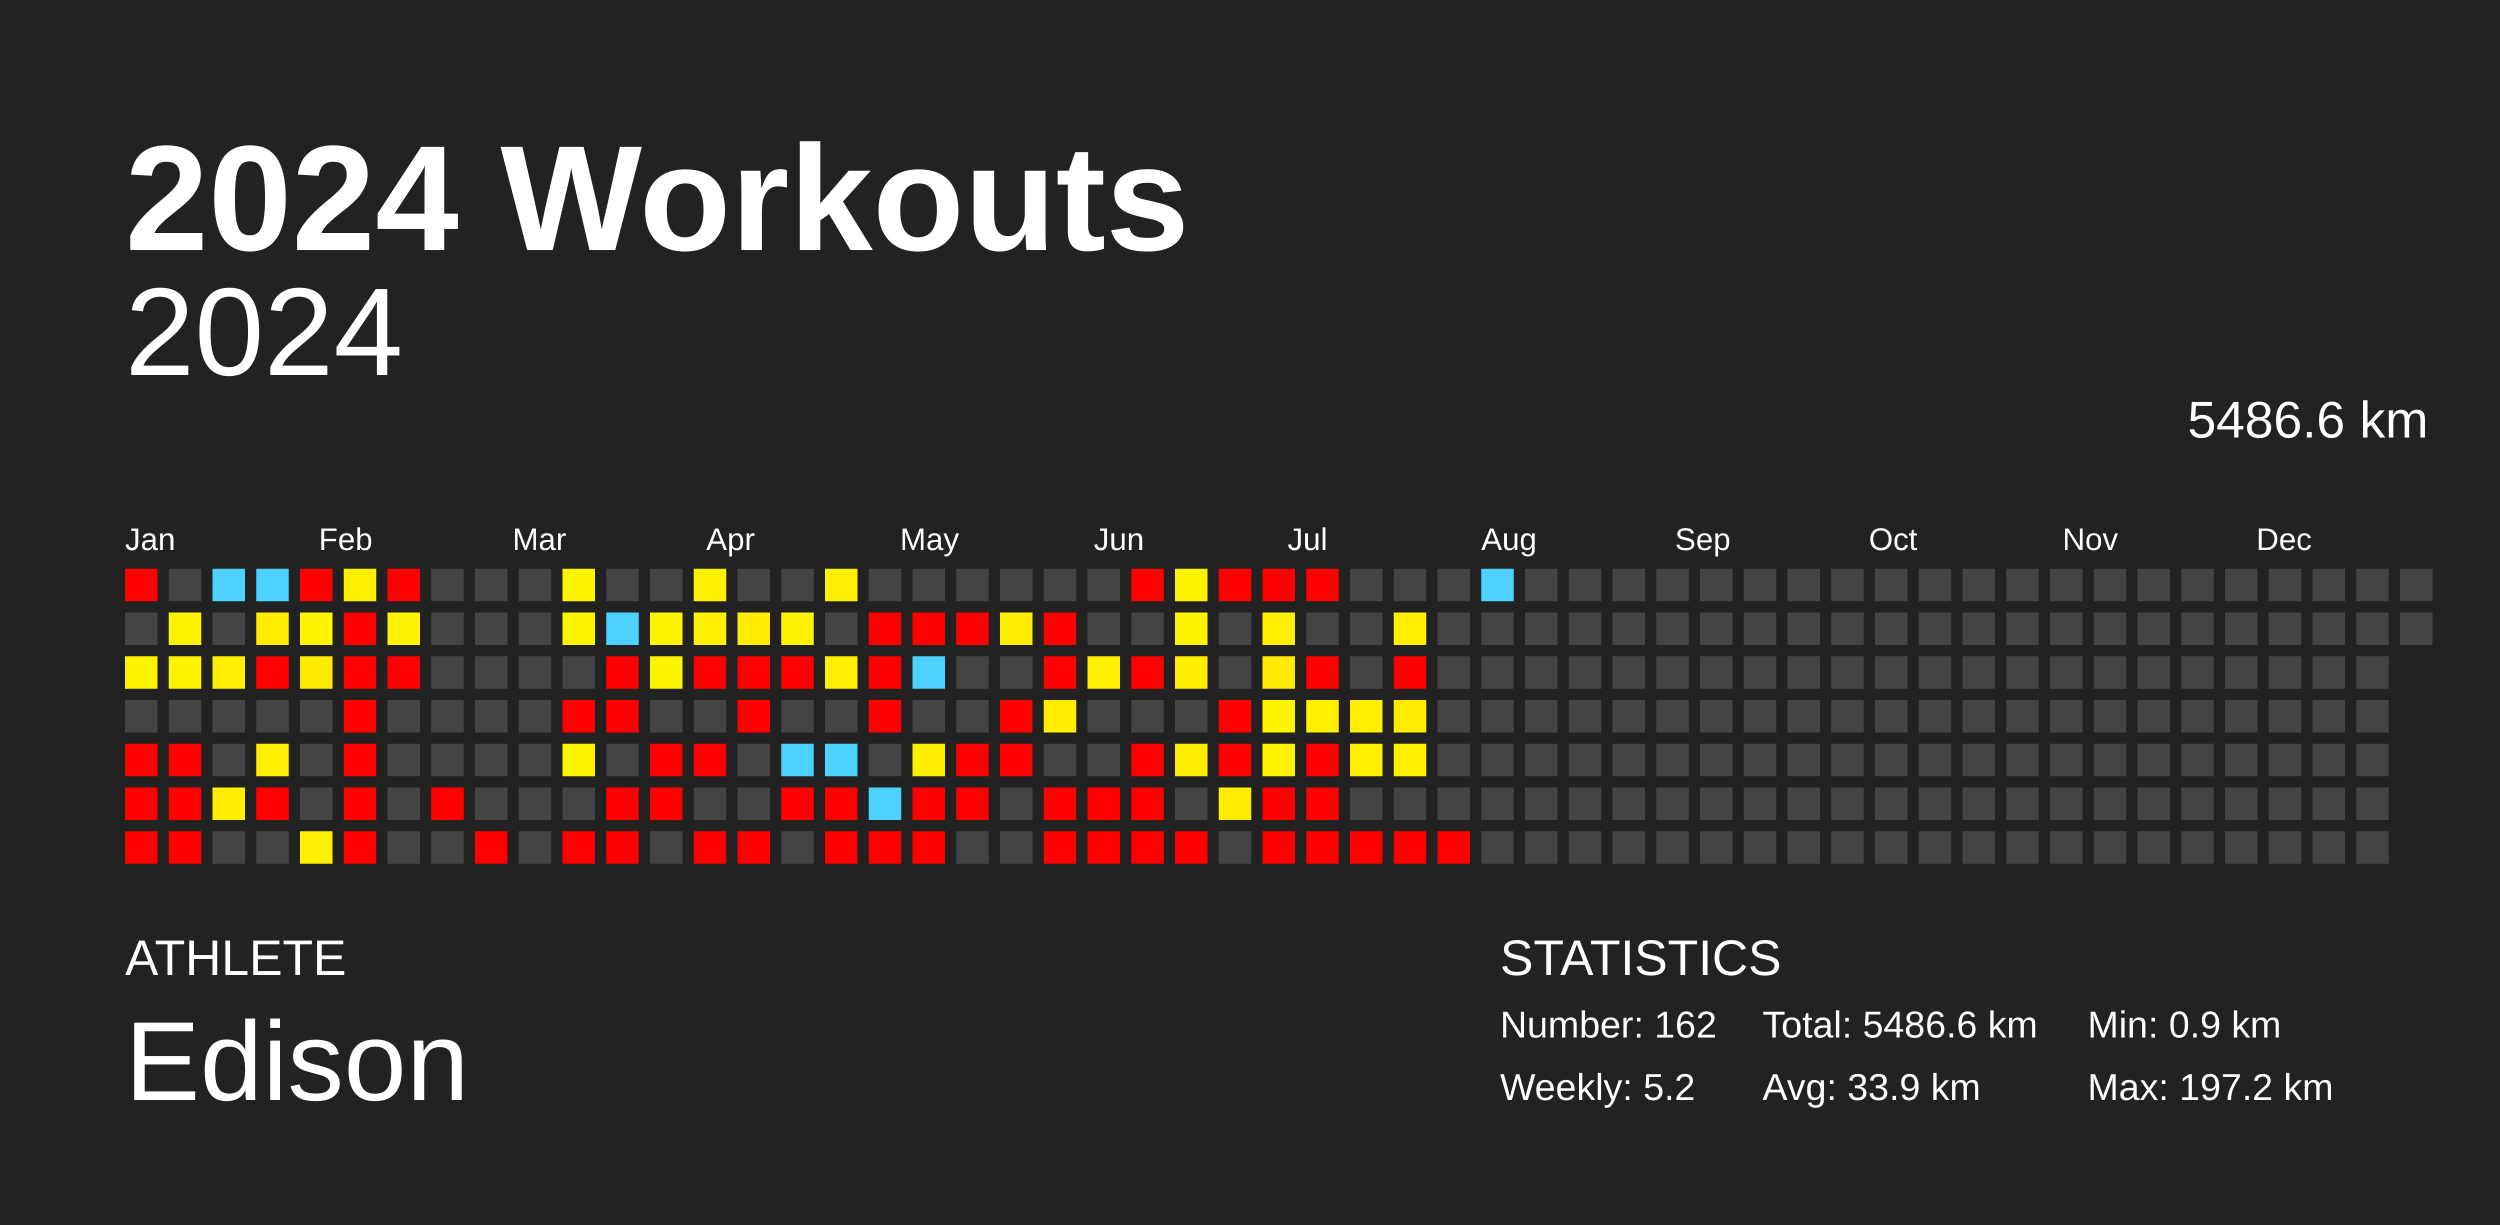
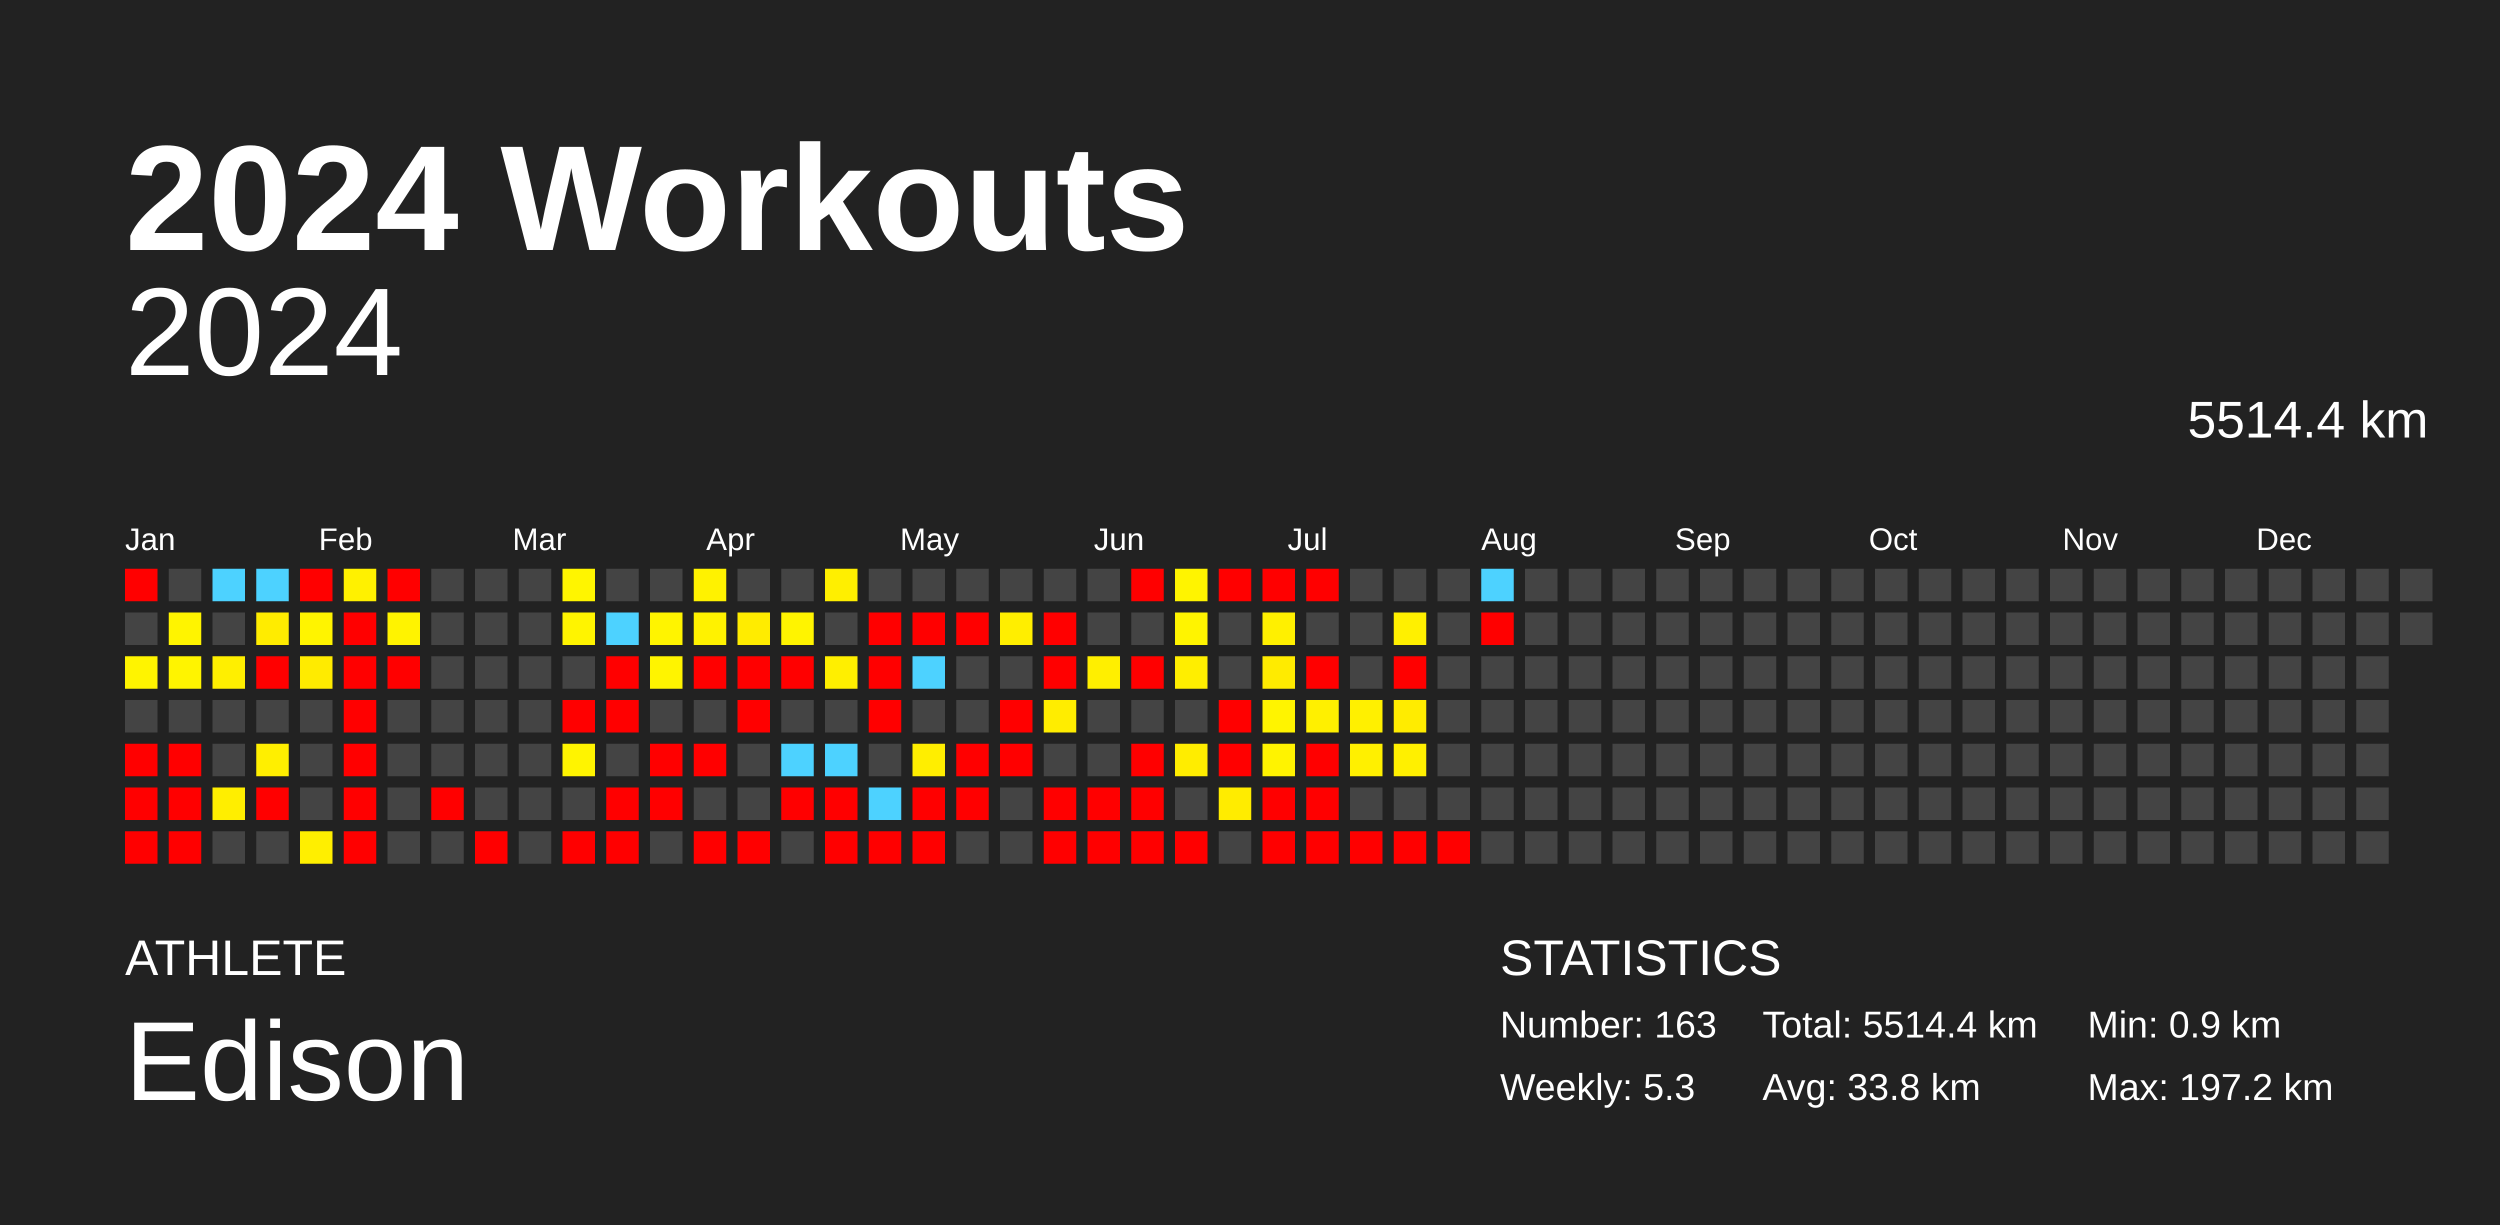
<svg xmlns="http://www.w3.org/2000/svg" baseProfile="full" height="98mm" version="1.1" viewBox="0,0,200,98" width="200mm">
  <defs />
  <rect fill="#222222" height="98" width="200" x="0" y="0" />
  <text fill="#FFFFFF" style="font-size:12px; font-family:Arial; font-weight:bold;" x="10" y="20">2024 Workouts</text>
  <text fill="#FFFFFF" style="font-size:4px; font-family:Arial" x="10" y="78">ATHLETE</text>
  <text fill="#FFFFFF" style="font-size:9px; font-family:Arial" x="10" y="88">Edison</text>
  <text fill="#FFFFFF" style="font-size:4px; font-family:Arial" x="120" y="78">STATISTICS</text>
-   <text fill="#FFFFFF" style="font-size:3px; font-family:Arial" x="120" y="83">Number: 162</text>
-   <text fill="#FFFFFF" style="font-size:3px; font-family:Arial" x="120" y="88">Weekly: 5.2</text>
-   <text fill="#FFFFFF" style="font-size:3px; font-family:Arial" x="141" y="83">Total: 5486.6 km</text>
-   <text fill="#FFFFFF" style="font-size:3px; font-family:Arial" x="141" y="88">Avg: 33.9 km</text>
+   <text fill="#FFFFFF" style="font-size:3px; font-family:Arial" x="120" y="83">Number: 163</text>
+   <text fill="#FFFFFF" style="font-size:3px; font-family:Arial" x="120" y="88">Weekly: 5.3</text>
+   <text fill="#FFFFFF" style="font-size:3px; font-family:Arial" x="141" y="83">Total: 5514.4 km</text>
+   <text fill="#FFFFFF" style="font-size:3px; font-family:Arial" x="141" y="88">Avg: 33.8 km</text>
  <text fill="#FFFFFF" style="font-size:3px; font-family:Arial" x="167" y="83">Min: 0.9 km</text>
  <text fill="#FFFFFF" style="font-size:3px; font-family:Arial" x="167" y="88">Max: 197.2 km</text>
  <text alignment-baseline="hanging" fill="#FFFFFF" style="font-size:10.0px; font-family:Arial;" x="10" y="30">2024</text>
-   <text alignment-baseline="hanging" fill="#FFFFFF" style="font-size:4.125px; font-family:Arial;" x="175" y="35">5486.6 km</text>
+   <text alignment-baseline="hanging" fill="#FFFFFF" style="font-size:4.125px; font-family:Arial;" x="175" y="35">5514.4 km</text>
  <text fill="#FFFFFF" style="font-size:2.5px; font-family:Arial" x="10.0" y="44">Jan</text>
  <text fill="#FFFFFF" style="font-size:2.5px; font-family:Arial" x="25.5" y="44">Feb</text>
  <text fill="#FFFFFF" style="font-size:2.5px; font-family:Arial" x="41.0" y="44">Mar</text>
  <text fill="#FFFFFF" style="font-size:2.5px; font-family:Arial" x="56.5" y="44">Apr</text>
  <text fill="#FFFFFF" style="font-size:2.5px; font-family:Arial" x="72.0" y="44">May</text>
  <text fill="#FFFFFF" style="font-size:2.5px; font-family:Arial" x="87.5" y="44">Jun</text>
  <text fill="#FFFFFF" style="font-size:2.5px; font-family:Arial" x="103.0" y="44">Jul</text>
  <text fill="#FFFFFF" style="font-size:2.5px; font-family:Arial" x="118.5" y="44">Aug</text>
  <text fill="#FFFFFF" style="font-size:2.5px; font-family:Arial" x="134.0" y="44">Sep</text>
  <text fill="#FFFFFF" style="font-size:2.5px; font-family:Arial" x="149.5" y="44">Oct</text>
  <text fill="#FFFFFF" style="font-size:2.5px; font-family:Arial" x="165.0" y="44">Nov</text>
  <text fill="#FFFFFF" style="font-size:2.5px; font-family:Arial" x="180.5" y="44">Dec</text>
  <rect fill="red" height="2.6" width="2.6" x="10.0" y="45.5" />
  <rect fill="#444444" height="2.6" width="2.6" x="10.0" y="49.0" />
  <rect fill="#fff400" height="2.6" width="2.6" x="10.0" y="52.5" />
  <rect fill="#444444" height="2.6" width="2.6" x="10.0" y="56.0" />
  <rect fill="red" height="2.6" width="2.6" x="10.0" y="59.5" />
  <rect fill="red" height="2.6" width="2.6" x="10.0" y="63.0" />
  <rect fill="red" height="2.6" width="2.6" x="10.0" y="66.5" />
  <rect fill="#444444" height="2.6" width="2.6" x="13.5" y="45.5" />
  <rect fill="#fff400" height="2.6" width="2.6" x="13.5" y="49.0" />
  <rect fill="#fff400" height="2.6" width="2.6" x="13.5" y="52.5" />
  <rect fill="#444444" height="2.6" width="2.6" x="13.5" y="56.0" />
  <rect fill="red" height="2.6" width="2.6" x="13.5" y="59.5" />
  <rect fill="red" height="2.6" width="2.6" x="13.5" y="63.0" />
  <rect fill="red" height="2.6" width="2.6" x="13.5" y="66.5" />
  <rect fill="#4dd2ff" height="2.6" width="2.6" x="17.0" y="45.5" />
  <rect fill="#444444" height="2.6" width="2.6" x="17.0" y="49.0" />
  <rect fill="#ffef00" height="2.6" width="2.6" x="17.0" y="52.5" />
  <rect fill="#444444" height="2.6" width="2.6" x="17.0" y="56.0" />
  <rect fill="#444444" height="2.6" width="2.6" x="17.0" y="59.5" />
  <rect fill="#ffee00" height="2.6" width="2.6" x="17.0" y="63.0" />
  <rect fill="#444444" height="2.6" width="2.6" x="17.0" y="66.5" />
  <rect fill="#4dd2ff" height="2.6" width="2.6" x="20.5" y="45.5" />
  <rect fill="#ffec00" height="2.6" width="2.6" x="20.5" y="49.0" />
  <rect fill="red" height="2.6" width="2.6" x="20.5" y="52.5" />
  <rect fill="#444444" height="2.6" width="2.6" x="20.5" y="56.0" />
  <rect fill="#ffef00" height="2.6" width="2.6" x="20.5" y="59.5" />
  <rect fill="red" height="2.6" width="2.6" x="20.5" y="63.0" />
  <rect fill="#444444" height="2.6" width="2.6" x="20.5" y="66.5" />
  <rect fill="red" height="2.6" width="2.6" x="24.0" y="45.5" />
  <rect fill="#fff400" height="2.6" width="2.6" x="24.0" y="49.0" />
  <rect fill="#ffeb00" height="2.6" width="2.6" x="24.0" y="52.5" />
  <rect fill="#444444" height="2.6" width="2.6" x="24.0" y="56.0" />
  <rect fill="#444444" height="2.6" width="2.6" x="24.0" y="59.5" />
  <rect fill="#444444" height="2.6" width="2.6" x="24.0" y="63.0" />
  <rect fill="#ffef00" height="2.6" width="2.6" x="24.0" y="66.5" />
  <rect fill="#fff100" height="2.6" width="2.6" x="27.5" y="45.5" />
  <rect fill="red" height="2.6" width="2.6" x="27.5" y="49.0" />
  <rect fill="red" height="2.6" width="2.6" x="27.5" y="52.5" />
  <rect fill="red" height="2.6" width="2.6" x="27.5" y="56.0" />
  <rect fill="red" height="2.6" width="2.6" x="27.5" y="59.5" />
  <rect fill="red" height="2.6" width="2.6" x="27.5" y="63.0" />
  <rect fill="red" height="2.6" width="2.6" x="27.5" y="66.5" />
  <rect fill="red" height="2.6" width="2.6" x="31.0" y="45.5" />
  <rect fill="#fff300" height="2.6" width="2.6" x="31.0" y="49.0" />
  <rect fill="red" height="2.6" width="2.6" x="31.0" y="52.5" />
  <rect fill="#444444" height="2.6" width="2.6" x="31.0" y="56.0" />
  <rect fill="#444444" height="2.6" width="2.6" x="31.0" y="59.5" />
  <rect fill="#444444" height="2.6" width="2.6" x="31.0" y="63.0" />
  <rect fill="#444444" height="2.6" width="2.6" x="31.0" y="66.5" />
  <rect fill="#444444" height="2.6" width="2.6" x="34.5" y="45.5" />
  <rect fill="#444444" height="2.6" width="2.6" x="34.5" y="49.0" />
  <rect fill="#444444" height="2.6" width="2.6" x="34.5" y="52.5" />
  <rect fill="#444444" height="2.6" width="2.6" x="34.5" y="56.0" />
  <rect fill="#444444" height="2.6" width="2.6" x="34.5" y="59.5" />
  <rect fill="red" height="2.6" width="2.6" x="34.5" y="63.0" />
  <rect fill="#444444" height="2.6" width="2.6" x="34.5" y="66.5" />
  <rect fill="#444444" height="2.6" width="2.6" x="38.0" y="45.5" />
  <rect fill="#444444" height="2.6" width="2.6" x="38.0" y="49.0" />
  <rect fill="#444444" height="2.6" width="2.6" x="38.0" y="52.5" />
  <rect fill="#444444" height="2.6" width="2.6" x="38.0" y="56.0" />
  <rect fill="#444444" height="2.6" width="2.6" x="38.0" y="59.5" />
  <rect fill="#444444" height="2.6" width="2.6" x="38.0" y="63.0" />
  <rect fill="red" height="2.6" width="2.6" x="38.0" y="66.5" />
  <rect fill="#444444" height="2.6" width="2.6" x="41.5" y="45.5" />
  <rect fill="#444444" height="2.6" width="2.6" x="41.5" y="49.0" />
  <rect fill="#444444" height="2.6" width="2.6" x="41.5" y="52.5" />
  <rect fill="#444444" height="2.6" width="2.6" x="41.5" y="56.0" />
  <rect fill="#444444" height="2.6" width="2.6" x="41.5" y="59.5" />
  <rect fill="#444444" height="2.6" width="2.6" x="41.5" y="63.0" />
  <rect fill="#444444" height="2.6" width="2.6" x="41.5" y="66.5" />
  <rect fill="#fff500" height="2.6" width="2.6" x="45.0" y="45.5" />
  <rect fill="#fff400" height="2.6" width="2.6" x="45.0" y="49.0" />
  <rect fill="#444444" height="2.6" width="2.6" x="45.0" y="52.5" />
  <rect fill="red" height="2.6" width="2.6" x="45.0" y="56.0" />
  <rect fill="#fff400" height="2.6" width="2.6" x="45.0" y="59.5" />
  <rect fill="#444444" height="2.6" width="2.6" x="45.0" y="63.0" />
  <rect fill="red" height="2.6" width="2.6" x="45.0" y="66.5" />
  <rect fill="#444444" height="2.6" width="2.6" x="48.5" y="45.5" />
  <rect fill="#4dd2ff" height="2.6" width="2.6" x="48.5" y="49.0" />
  <rect fill="red" height="2.6" width="2.6" x="48.5" y="52.5" />
  <rect fill="red" height="2.6" width="2.6" x="48.5" y="56.0" />
  <rect fill="#444444" height="2.6" width="2.6" x="48.5" y="59.5" />
  <rect fill="red" height="2.6" width="2.6" x="48.5" y="63.0" />
  <rect fill="red" height="2.6" width="2.6" x="48.5" y="66.5" />
  <rect fill="#444444" height="2.6" width="2.6" x="52.0" y="45.5" />
  <rect fill="#fff400" height="2.6" width="2.6" x="52.0" y="49.0" />
  <rect fill="#fff400" height="2.6" width="2.6" x="52.0" y="52.5" />
  <rect fill="#444444" height="2.6" width="2.6" x="52.0" y="56.0" />
  <rect fill="red" height="2.6" width="2.6" x="52.0" y="59.5" />
  <rect fill="red" height="2.6" width="2.6" x="52.0" y="63.0" />
  <rect fill="#444444" height="2.6" width="2.6" x="52.0" y="66.5" />
  <rect fill="#fff200" height="2.6" width="2.6" x="55.5" y="45.5" />
  <rect fill="#fff200" height="2.6" width="2.6" x="55.5" y="49.0" />
  <rect fill="red" height="2.6" width="2.6" x="55.5" y="52.5" />
  <rect fill="#444444" height="2.6" width="2.6" x="55.5" y="56.0" />
  <rect fill="red" height="2.6" width="2.6" x="55.5" y="59.5" />
  <rect fill="#444444" height="2.6" width="2.6" x="55.5" y="63.0" />
  <rect fill="red" height="2.6" width="2.6" x="55.5" y="66.5" />
  <rect fill="#444444" height="2.6" width="2.6" x="59.0" y="45.5" />
  <rect fill="#ffec00" height="2.6" width="2.6" x="59.0" y="49.0" />
  <rect fill="red" height="2.6" width="2.6" x="59.0" y="52.5" />
  <rect fill="red" height="2.6" width="2.6" x="59.0" y="56.0" />
  <rect fill="#444444" height="2.6" width="2.6" x="59.0" y="59.5" />
  <rect fill="#444444" height="2.6" width="2.6" x="59.0" y="63.0" />
  <rect fill="red" height="2.6" width="2.6" x="59.0" y="66.5" />
  <rect fill="#444444" height="2.6" width="2.6" x="62.5" y="45.5" />
  <rect fill="#fff400" height="2.6" width="2.6" x="62.5" y="49.0" />
  <rect fill="red" height="2.6" width="2.6" x="62.5" y="52.5" />
  <rect fill="#444444" height="2.6" width="2.6" x="62.5" y="56.0" />
  <rect fill="#4dd2ff" height="2.6" width="2.6" x="62.5" y="59.5" />
  <rect fill="red" height="2.6" width="2.6" x="62.5" y="63.0" />
  <rect fill="#444444" height="2.6" width="2.6" x="62.5" y="66.5" />
  <rect fill="#ffef00" height="2.6" width="2.6" x="66.0" y="45.5" />
  <rect fill="#444444" height="2.6" width="2.6" x="66.0" y="49.0" />
  <rect fill="#ffef00" height="2.6" width="2.6" x="66.0" y="52.5" />
  <rect fill="#444444" height="2.6" width="2.6" x="66.0" y="56.0" />
  <rect fill="#4dd2ff" height="2.6" width="2.6" x="66.0" y="59.5" />
  <rect fill="red" height="2.6" width="2.6" x="66.0" y="63.0" />
  <rect fill="red" height="2.6" width="2.6" x="66.0" y="66.5" />
  <rect fill="#444444" height="2.6" width="2.6" x="69.5" y="45.5" />
  <rect fill="red" height="2.6" width="2.6" x="69.5" y="49.0" />
  <rect fill="red" height="2.6" width="2.6" x="69.5" y="52.5" />
  <rect fill="red" height="2.6" width="2.6" x="69.5" y="56.0" />
  <rect fill="#444444" height="2.6" width="2.6" x="69.5" y="59.5" />
  <rect fill="#4dd2ff" height="2.6" width="2.6" x="69.5" y="63.0" />
  <rect fill="red" height="2.6" width="2.6" x="69.5" y="66.5" />
  <rect fill="#444444" height="2.6" width="2.6" x="73.0" y="45.5" />
  <rect fill="red" height="2.6" width="2.6" x="73.0" y="49.0" />
  <rect fill="#4dd2ff" height="2.6" width="2.6" x="73.0" y="52.5" />
  <rect fill="#444444" height="2.6" width="2.6" x="73.0" y="56.0" />
  <rect fill="#ffee00" height="2.6" width="2.6" x="73.0" y="59.5" />
  <rect fill="red" height="2.6" width="2.6" x="73.0" y="63.0" />
  <rect fill="red" height="2.6" width="2.6" x="73.0" y="66.5" />
  <rect fill="#444444" height="2.6" width="2.6" x="76.5" y="45.5" />
  <rect fill="red" height="2.6" width="2.6" x="76.5" y="49.0" />
  <rect fill="#444444" height="2.6" width="2.6" x="76.5" y="52.5" />
  <rect fill="#444444" height="2.6" width="2.6" x="76.5" y="56.0" />
  <rect fill="red" height="2.6" width="2.6" x="76.5" y="59.5" />
  <rect fill="red" height="2.6" width="2.6" x="76.5" y="63.0" />
  <rect fill="#444444" height="2.6" width="2.6" x="76.5" y="66.5" />
  <rect fill="#444444" height="2.6" width="2.6" x="80.0" y="45.5" />
  <rect fill="#ffee00" height="2.6" width="2.6" x="80.0" y="49.0" />
  <rect fill="#444444" height="2.6" width="2.6" x="80.0" y="52.5" />
  <rect fill="red" height="2.6" width="2.6" x="80.0" y="56.0" />
  <rect fill="red" height="2.6" width="2.6" x="80.0" y="59.5" />
  <rect fill="#444444" height="2.6" width="2.6" x="80.0" y="63.0" />
  <rect fill="#444444" height="2.6" width="2.6" x="80.0" y="66.5" />
  <rect fill="#444444" height="2.6" width="2.6" x="83.5" y="45.5" />
  <rect fill="red" height="2.6" width="2.6" x="83.5" y="49.0" />
  <rect fill="red" height="2.6" width="2.6" x="83.5" y="52.5" />
  <rect fill="#ffed00" height="2.6" width="2.6" x="83.5" y="56.0" />
  <rect fill="#444444" height="2.6" width="2.6" x="83.5" y="59.5" />
  <rect fill="red" height="2.6" width="2.6" x="83.5" y="63.0" />
  <rect fill="red" height="2.6" width="2.6" x="83.5" y="66.5" />
  <rect fill="#444444" height="2.6" width="2.6" x="87.0" y="45.5" />
  <rect fill="#444444" height="2.6" width="2.6" x="87.0" y="49.0" />
  <rect fill="#ffef00" height="2.6" width="2.6" x="87.0" y="52.5" />
  <rect fill="#444444" height="2.6" width="2.6" x="87.0" y="56.0" />
  <rect fill="#444444" height="2.6" width="2.6" x="87.0" y="59.5" />
  <rect fill="red" height="2.6" width="2.6" x="87.0" y="63.0" />
  <rect fill="red" height="2.6" width="2.6" x="87.0" y="66.5" />
  <rect fill="red" height="2.6" width="2.6" x="90.5" y="45.5" />
  <rect fill="#444444" height="2.6" width="2.6" x="90.5" y="49.0" />
  <rect fill="red" height="2.6" width="2.6" x="90.5" y="52.5" />
  <rect fill="#444444" height="2.6" width="2.6" x="90.5" y="56.0" />
  <rect fill="red" height="2.6" width="2.6" x="90.5" y="59.5" />
  <rect fill="red" height="2.6" width="2.6" x="90.5" y="63.0" />
  <rect fill="red" height="2.6" width="2.6" x="90.5" y="66.5" />
  <rect fill="#fff400" height="2.6" width="2.6" x="94.0" y="45.5" />
  <rect fill="#fff400" height="2.6" width="2.6" x="94.0" y="49.0" />
  <rect fill="#ffee00" height="2.6" width="2.6" x="94.0" y="52.5" />
  <rect fill="#444444" height="2.6" width="2.6" x="94.0" y="56.0" />
  <rect fill="#ffed00" height="2.6" width="2.6" x="94.0" y="59.5" />
  <rect fill="#444444" height="2.6" width="2.6" x="94.0" y="63.0" />
  <rect fill="red" height="2.6" width="2.6" x="94.0" y="66.5" />
  <rect fill="red" height="2.6" width="2.6" x="97.5" y="45.5" />
  <rect fill="#444444" height="2.6" width="2.6" x="97.5" y="49.0" />
  <rect fill="#444444" height="2.6" width="2.6" x="97.5" y="52.5" />
  <rect fill="red" height="2.6" width="2.6" x="97.5" y="56.0" />
  <rect fill="red" height="2.6" width="2.6" x="97.5" y="59.5" />
  <rect fill="#ffec00" height="2.6" width="2.6" x="97.5" y="63.0" />
  <rect fill="#444444" height="2.6" width="2.6" x="97.5" y="66.5" />
  <rect fill="red" height="2.6" width="2.6" x="101.0" y="45.5" />
  <rect fill="#fff000" height="2.6" width="2.6" x="101.0" y="49.0" />
  <rect fill="#ffeb00" height="2.6" width="2.6" x="101.0" y="52.5" />
  <rect fill="#fff400" height="2.6" width="2.6" x="101.0" y="56.0" />
  <rect fill="#fff300" height="2.6" width="2.6" x="101.0" y="59.5" />
  <rect fill="red" height="2.6" width="2.6" x="101.0" y="63.0" />
  <rect fill="red" height="2.6" width="2.6" x="101.0" y="66.5" />
  <rect fill="red" height="2.6" width="2.6" x="104.5" y="45.5" />
  <rect fill="#444444" height="2.6" width="2.6" x="104.5" y="49.0" />
  <rect fill="red" height="2.6" width="2.6" x="104.5" y="52.5" />
  <rect fill="#fff000" height="2.6" width="2.6" x="104.5" y="56.0" />
  <rect fill="red" height="2.6" width="2.6" x="104.5" y="59.5" />
  <rect fill="red" height="2.6" width="2.6" x="104.5" y="63.0" />
  <rect fill="red" height="2.6" width="2.6" x="104.5" y="66.5" />
  <rect fill="#444444" height="2.6" width="2.6" x="108.0" y="45.5" />
  <rect fill="#444444" height="2.6" width="2.6" x="108.0" y="49.0" />
  <rect fill="#444444" height="2.6" width="2.6" x="108.0" y="52.5" />
  <rect fill="#fff000" height="2.6" width="2.6" x="108.0" y="56.0" />
  <rect fill="#fff000" height="2.6" width="2.6" x="108.0" y="59.5" />
  <rect fill="#444444" height="2.6" width="2.6" x="108.0" y="63.0" />
  <rect fill="red" height="2.6" width="2.6" x="108.0" y="66.5" />
  <rect fill="#444444" height="2.6" width="2.6" x="111.5" y="45.5" />
  <rect fill="#fff000" height="2.6" width="2.6" x="111.5" y="49.0" />
  <rect fill="red" height="2.6" width="2.6" x="111.5" y="52.5" />
  <rect fill="#ffec00" height="2.6" width="2.6" x="111.5" y="56.0" />
  <rect fill="#fff000" height="2.6" width="2.6" x="111.5" y="59.5" />
  <rect fill="#444444" height="2.6" width="2.6" x="111.5" y="63.0" />
  <rect fill="red" height="2.6" width="2.6" x="111.5" y="66.5" />
  <rect fill="#444444" height="2.6" width="2.6" x="115.0" y="45.5" />
  <rect fill="#444444" height="2.6" width="2.6" x="115.0" y="49.0" />
  <rect fill="#444444" height="2.6" width="2.6" x="115.0" y="52.5" />
  <rect fill="#444444" height="2.6" width="2.6" x="115.0" y="56.0" />
  <rect fill="#444444" height="2.6" width="2.6" x="115.0" y="59.5" />
  <rect fill="#444444" height="2.6" width="2.6" x="115.0" y="63.0" />
  <rect fill="red" height="2.6" width="2.6" x="115.0" y="66.5" />
  <rect fill="#4dd2ff" height="2.6" width="2.6" x="118.5" y="45.5" />
-   <rect fill="#444444" height="2.6" width="2.6" x="118.5" y="49.0" />
+   <rect fill="red" height="2.6" width="2.6" x="118.5" y="49.0" />
  <rect fill="#444444" height="2.6" width="2.6" x="118.5" y="52.5" />
  <rect fill="#444444" height="2.6" width="2.6" x="118.5" y="56.0" />
  <rect fill="#444444" height="2.6" width="2.6" x="118.5" y="59.5" />
  <rect fill="#444444" height="2.6" width="2.6" x="118.5" y="63.0" />
  <rect fill="#444444" height="2.6" width="2.6" x="118.5" y="66.5" />
  <rect fill="#444444" height="2.6" width="2.6" x="122.0" y="45.5" />
  <rect fill="#444444" height="2.6" width="2.6" x="122.0" y="49.0" />
  <rect fill="#444444" height="2.6" width="2.6" x="122.0" y="52.5" />
  <rect fill="#444444" height="2.6" width="2.6" x="122.0" y="56.0" />
  <rect fill="#444444" height="2.6" width="2.6" x="122.0" y="59.5" />
  <rect fill="#444444" height="2.6" width="2.6" x="122.0" y="63.0" />
  <rect fill="#444444" height="2.6" width="2.6" x="122.0" y="66.5" />
  <rect fill="#444444" height="2.6" width="2.6" x="125.5" y="45.5" />
  <rect fill="#444444" height="2.6" width="2.6" x="125.5" y="49.0" />
  <rect fill="#444444" height="2.6" width="2.6" x="125.5" y="52.5" />
  <rect fill="#444444" height="2.6" width="2.6" x="125.5" y="56.0" />
  <rect fill="#444444" height="2.6" width="2.6" x="125.5" y="59.5" />
  <rect fill="#444444" height="2.6" width="2.6" x="125.5" y="63.0" />
  <rect fill="#444444" height="2.6" width="2.6" x="125.5" y="66.5" />
  <rect fill="#444444" height="2.6" width="2.6" x="129.0" y="45.5" />
  <rect fill="#444444" height="2.6" width="2.6" x="129.0" y="49.0" />
  <rect fill="#444444" height="2.6" width="2.6" x="129.0" y="52.5" />
  <rect fill="#444444" height="2.6" width="2.6" x="129.0" y="56.0" />
  <rect fill="#444444" height="2.6" width="2.6" x="129.0" y="59.5" />
  <rect fill="#444444" height="2.6" width="2.6" x="129.0" y="63.0" />
  <rect fill="#444444" height="2.6" width="2.6" x="129.0" y="66.5" />
  <rect fill="#444444" height="2.6" width="2.6" x="132.5" y="45.5" />
  <rect fill="#444444" height="2.6" width="2.6" x="132.5" y="49.0" />
  <rect fill="#444444" height="2.6" width="2.6" x="132.5" y="52.5" />
  <rect fill="#444444" height="2.6" width="2.6" x="132.5" y="56.0" />
  <rect fill="#444444" height="2.6" width="2.6" x="132.5" y="59.5" />
  <rect fill="#444444" height="2.6" width="2.6" x="132.5" y="63.0" />
  <rect fill="#444444" height="2.6" width="2.6" x="132.5" y="66.5" />
  <rect fill="#444444" height="2.6" width="2.6" x="136.0" y="45.5" />
  <rect fill="#444444" height="2.6" width="2.6" x="136.0" y="49.0" />
  <rect fill="#444444" height="2.6" width="2.6" x="136.0" y="52.5" />
  <rect fill="#444444" height="2.6" width="2.6" x="136.0" y="56.0" />
  <rect fill="#444444" height="2.6" width="2.6" x="136.0" y="59.5" />
  <rect fill="#444444" height="2.6" width="2.6" x="136.0" y="63.0" />
  <rect fill="#444444" height="2.6" width="2.6" x="136.0" y="66.5" />
  <rect fill="#444444" height="2.6" width="2.6" x="139.5" y="45.5" />
  <rect fill="#444444" height="2.6" width="2.6" x="139.5" y="49.0" />
  <rect fill="#444444" height="2.6" width="2.6" x="139.5" y="52.5" />
  <rect fill="#444444" height="2.6" width="2.6" x="139.5" y="56.0" />
  <rect fill="#444444" height="2.6" width="2.6" x="139.5" y="59.5" />
  <rect fill="#444444" height="2.6" width="2.6" x="139.5" y="63.0" />
  <rect fill="#444444" height="2.6" width="2.6" x="139.5" y="66.5" />
  <rect fill="#444444" height="2.6" width="2.6" x="143.0" y="45.5" />
  <rect fill="#444444" height="2.6" width="2.6" x="143.0" y="49.0" />
  <rect fill="#444444" height="2.6" width="2.6" x="143.0" y="52.5" />
  <rect fill="#444444" height="2.6" width="2.6" x="143.0" y="56.0" />
  <rect fill="#444444" height="2.6" width="2.6" x="143.0" y="59.5" />
  <rect fill="#444444" height="2.6" width="2.6" x="143.0" y="63.0" />
  <rect fill="#444444" height="2.6" width="2.6" x="143.0" y="66.5" />
  <rect fill="#444444" height="2.6" width="2.6" x="146.5" y="45.5" />
  <rect fill="#444444" height="2.6" width="2.6" x="146.5" y="49.0" />
  <rect fill="#444444" height="2.6" width="2.6" x="146.5" y="52.5" />
  <rect fill="#444444" height="2.6" width="2.6" x="146.5" y="56.0" />
  <rect fill="#444444" height="2.6" width="2.6" x="146.5" y="59.5" />
  <rect fill="#444444" height="2.6" width="2.6" x="146.5" y="63.0" />
  <rect fill="#444444" height="2.6" width="2.6" x="146.5" y="66.5" />
  <rect fill="#444444" height="2.6" width="2.6" x="150.0" y="45.5" />
  <rect fill="#444444" height="2.6" width="2.6" x="150.0" y="49.0" />
  <rect fill="#444444" height="2.6" width="2.6" x="150.0" y="52.5" />
  <rect fill="#444444" height="2.6" width="2.6" x="150.0" y="56.0" />
  <rect fill="#444444" height="2.6" width="2.6" x="150.0" y="59.5" />
  <rect fill="#444444" height="2.6" width="2.6" x="150.0" y="63.0" />
  <rect fill="#444444" height="2.6" width="2.6" x="150.0" y="66.5" />
  <rect fill="#444444" height="2.6" width="2.6" x="153.5" y="45.5" />
  <rect fill="#444444" height="2.6" width="2.6" x="153.5" y="49.0" />
  <rect fill="#444444" height="2.6" width="2.6" x="153.5" y="52.5" />
  <rect fill="#444444" height="2.6" width="2.6" x="153.5" y="56.0" />
  <rect fill="#444444" height="2.6" width="2.6" x="153.5" y="59.5" />
  <rect fill="#444444" height="2.6" width="2.6" x="153.5" y="63.0" />
  <rect fill="#444444" height="2.6" width="2.6" x="153.5" y="66.5" />
  <rect fill="#444444" height="2.6" width="2.6" x="157.0" y="45.5" />
  <rect fill="#444444" height="2.6" width="2.6" x="157.0" y="49.0" />
  <rect fill="#444444" height="2.6" width="2.6" x="157.0" y="52.5" />
  <rect fill="#444444" height="2.6" width="2.6" x="157.0" y="56.0" />
  <rect fill="#444444" height="2.6" width="2.6" x="157.0" y="59.5" />
  <rect fill="#444444" height="2.6" width="2.6" x="157.0" y="63.0" />
  <rect fill="#444444" height="2.6" width="2.6" x="157.0" y="66.5" />
  <rect fill="#444444" height="2.6" width="2.6" x="160.5" y="45.5" />
  <rect fill="#444444" height="2.6" width="2.6" x="160.5" y="49.0" />
  <rect fill="#444444" height="2.6" width="2.6" x="160.5" y="52.5" />
  <rect fill="#444444" height="2.6" width="2.6" x="160.5" y="56.0" />
  <rect fill="#444444" height="2.6" width="2.6" x="160.5" y="59.5" />
  <rect fill="#444444" height="2.6" width="2.6" x="160.5" y="63.0" />
  <rect fill="#444444" height="2.6" width="2.6" x="160.5" y="66.5" />
  <rect fill="#444444" height="2.6" width="2.6" x="164.0" y="45.5" />
  <rect fill="#444444" height="2.6" width="2.6" x="164.0" y="49.0" />
  <rect fill="#444444" height="2.6" width="2.6" x="164.0" y="52.5" />
  <rect fill="#444444" height="2.6" width="2.6" x="164.0" y="56.0" />
  <rect fill="#444444" height="2.6" width="2.6" x="164.0" y="59.5" />
  <rect fill="#444444" height="2.6" width="2.6" x="164.0" y="63.0" />
  <rect fill="#444444" height="2.6" width="2.6" x="164.0" y="66.5" />
  <rect fill="#444444" height="2.6" width="2.6" x="167.5" y="45.5" />
  <rect fill="#444444" height="2.6" width="2.6" x="167.5" y="49.0" />
  <rect fill="#444444" height="2.6" width="2.6" x="167.5" y="52.5" />
  <rect fill="#444444" height="2.6" width="2.6" x="167.5" y="56.0" />
  <rect fill="#444444" height="2.6" width="2.6" x="167.5" y="59.5" />
  <rect fill="#444444" height="2.6" width="2.6" x="167.5" y="63.0" />
  <rect fill="#444444" height="2.6" width="2.6" x="167.5" y="66.5" />
  <rect fill="#444444" height="2.6" width="2.6" x="171.0" y="45.5" />
  <rect fill="#444444" height="2.6" width="2.6" x="171.0" y="49.0" />
  <rect fill="#444444" height="2.6" width="2.6" x="171.0" y="52.5" />
  <rect fill="#444444" height="2.6" width="2.6" x="171.0" y="56.0" />
  <rect fill="#444444" height="2.6" width="2.6" x="171.0" y="59.5" />
  <rect fill="#444444" height="2.6" width="2.6" x="171.0" y="63.0" />
  <rect fill="#444444" height="2.6" width="2.6" x="171.0" y="66.5" />
  <rect fill="#444444" height="2.6" width="2.6" x="174.5" y="45.5" />
  <rect fill="#444444" height="2.6" width="2.6" x="174.5" y="49.0" />
  <rect fill="#444444" height="2.6" width="2.6" x="174.5" y="52.5" />
  <rect fill="#444444" height="2.6" width="2.6" x="174.5" y="56.0" />
  <rect fill="#444444" height="2.6" width="2.6" x="174.5" y="59.5" />
  <rect fill="#444444" height="2.6" width="2.6" x="174.5" y="63.0" />
  <rect fill="#444444" height="2.6" width="2.6" x="174.5" y="66.5" />
  <rect fill="#444444" height="2.6" width="2.6" x="178.0" y="45.5" />
  <rect fill="#444444" height="2.6" width="2.6" x="178.0" y="49.0" />
  <rect fill="#444444" height="2.6" width="2.6" x="178.0" y="52.5" />
  <rect fill="#444444" height="2.6" width="2.6" x="178.0" y="56.0" />
  <rect fill="#444444" height="2.6" width="2.6" x="178.0" y="59.5" />
  <rect fill="#444444" height="2.6" width="2.6" x="178.0" y="63.0" />
  <rect fill="#444444" height="2.6" width="2.6" x="178.0" y="66.5" />
  <rect fill="#444444" height="2.6" width="2.6" x="181.5" y="45.5" />
  <rect fill="#444444" height="2.6" width="2.6" x="181.5" y="49.0" />
  <rect fill="#444444" height="2.6" width="2.6" x="181.5" y="52.5" />
  <rect fill="#444444" height="2.6" width="2.6" x="181.5" y="56.0" />
  <rect fill="#444444" height="2.6" width="2.6" x="181.5" y="59.5" />
  <rect fill="#444444" height="2.6" width="2.6" x="181.5" y="63.0" />
  <rect fill="#444444" height="2.6" width="2.6" x="181.5" y="66.5" />
  <rect fill="#444444" height="2.6" width="2.6" x="185.0" y="45.5" />
  <rect fill="#444444" height="2.6" width="2.6" x="185.0" y="49.0" />
  <rect fill="#444444" height="2.6" width="2.6" x="185.0" y="52.5" />
  <rect fill="#444444" height="2.6" width="2.6" x="185.0" y="56.0" />
  <rect fill="#444444" height="2.6" width="2.6" x="185.0" y="59.5" />
  <rect fill="#444444" height="2.6" width="2.6" x="185.0" y="63.0" />
  <rect fill="#444444" height="2.6" width="2.6" x="185.0" y="66.5" />
  <rect fill="#444444" height="2.6" width="2.6" x="188.5" y="45.5" />
  <rect fill="#444444" height="2.6" width="2.6" x="188.5" y="49.0" />
  <rect fill="#444444" height="2.6" width="2.6" x="188.5" y="52.5" />
  <rect fill="#444444" height="2.6" width="2.6" x="188.5" y="56.0" />
  <rect fill="#444444" height="2.6" width="2.6" x="188.5" y="59.5" />
  <rect fill="#444444" height="2.6" width="2.6" x="188.5" y="63.0" />
  <rect fill="#444444" height="2.6" width="2.6" x="188.5" y="66.5" />
  <rect fill="#444444" height="2.6" width="2.6" x="192.0" y="45.5" />
  <rect fill="#444444" height="2.6" width="2.6" x="192.0" y="49.0" />
</svg>
